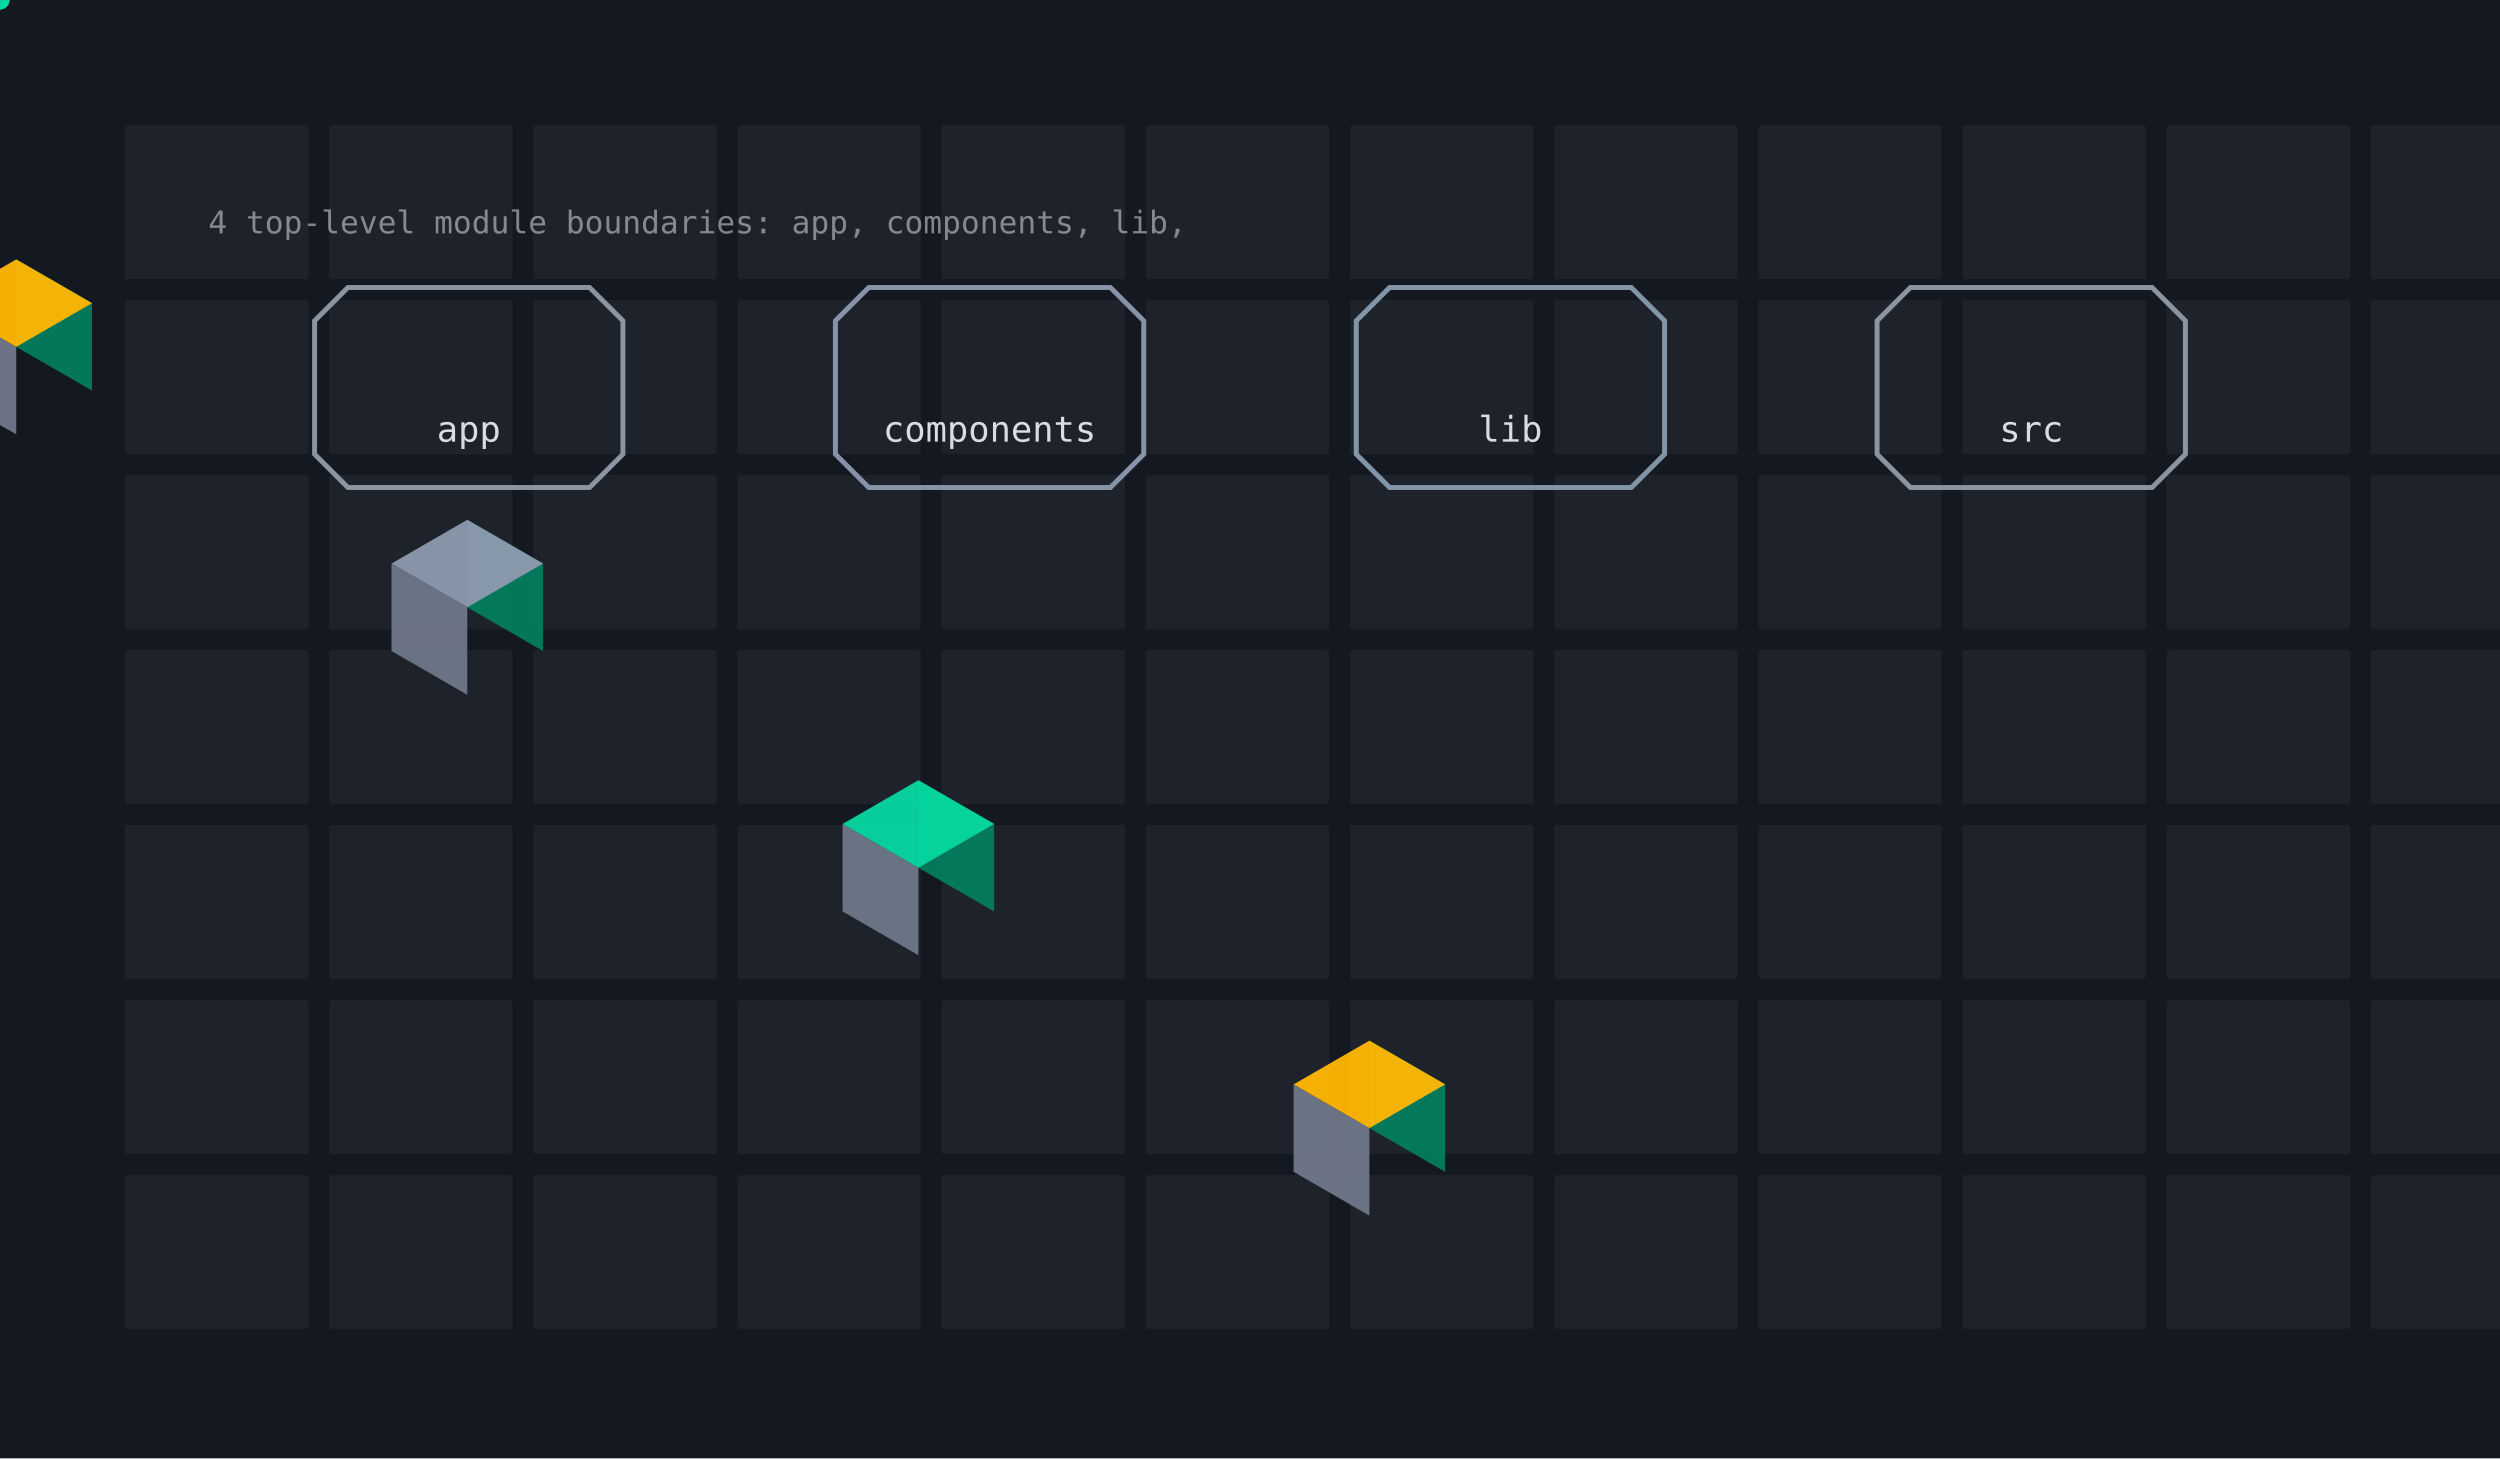
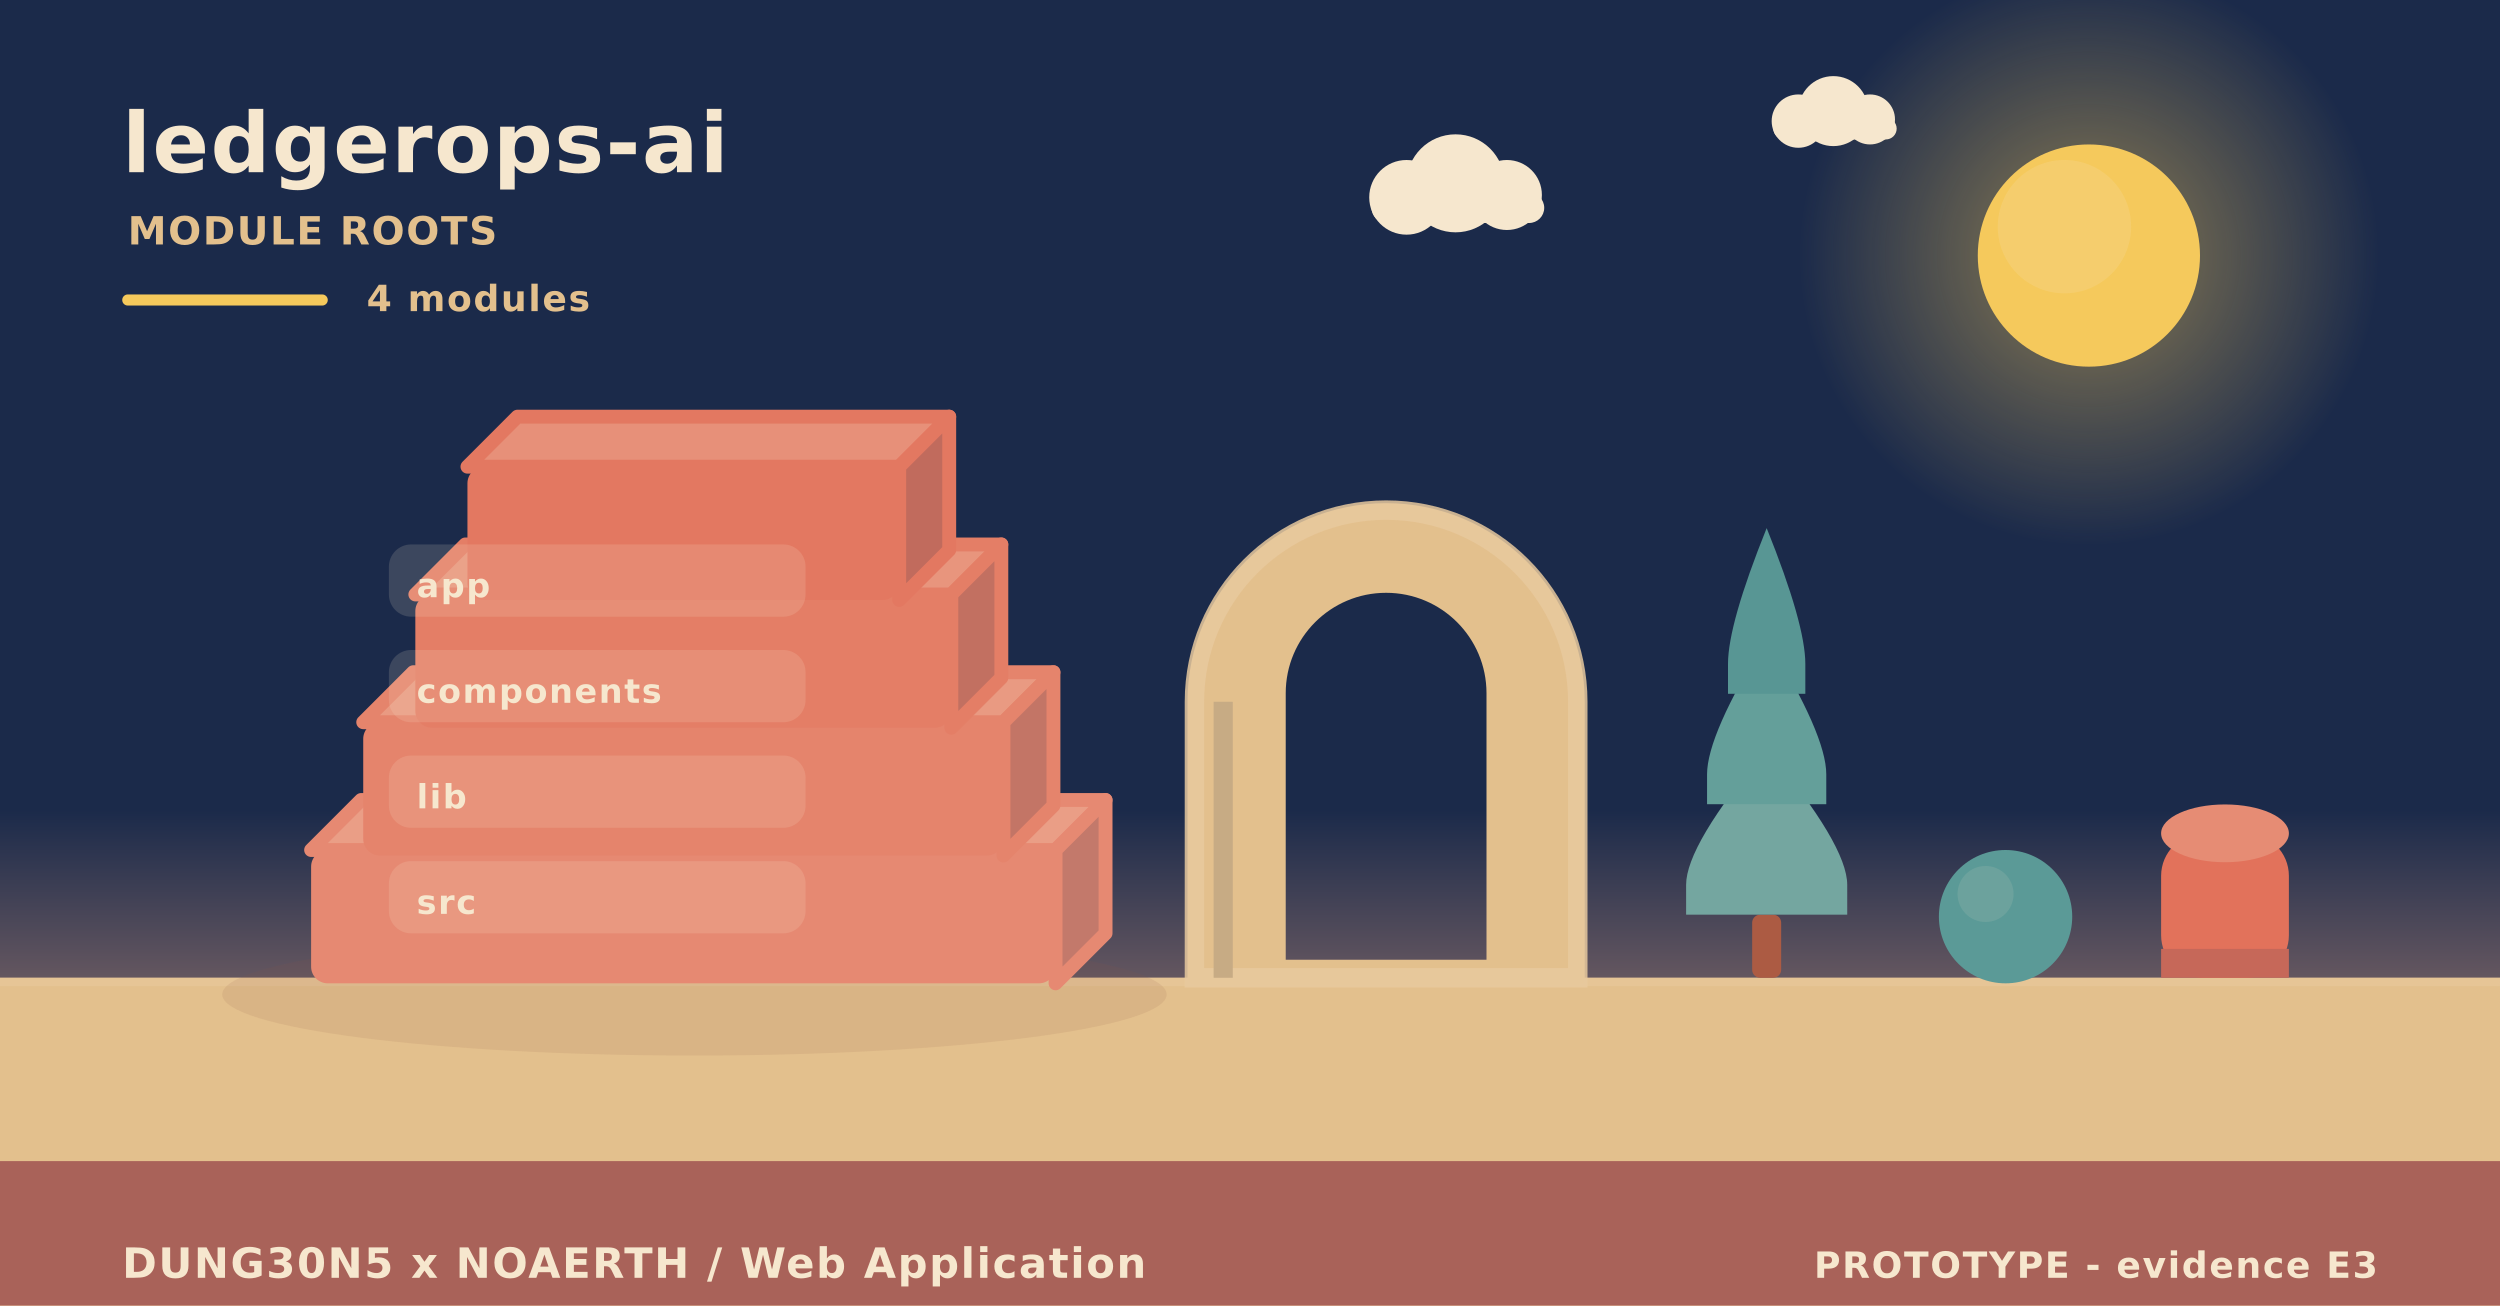
- <svg xmlns="http://www.w3.org/2000/svg" viewBox="0 0 1200 700" width="1200" height="700" role="img" aria-label="ledgerops-ai architecture">
-   <rect width="1200" height="700" fill="#141821" />
-   <defs>
-     <linearGradient id="ga" x1="0" y1="0" x2="1" y2="1">
-       <stop offset="0%" stop-color="#ffb703" />
-       <stop offset="100%" stop-color="#8d99ae" />
-     </linearGradient>
-   </defs>
-   <rect x="60.00" y="60.00" width="88.00" height="74.00" rx="1.20" fill="#eef1f6" opacity="0.05" />
-   <rect x="158.00" y="60.00" width="88.00" height="74.00" rx="1.20" fill="#eef1f6" opacity="0.05" />
-   <rect x="256.00" y="60.00" width="88.00" height="74.00" rx="1.20" fill="#eef1f6" opacity="0.05" />
-   <rect x="354.00" y="60.00" width="88.00" height="74.00" rx="1.20" fill="#eef1f6" opacity="0.05" />
-   <rect x="452.00" y="60.00" width="88.00" height="74.00" rx="1.20" fill="#eef1f6" opacity="0.05" />
-   <rect x="550.00" y="60.00" width="88.00" height="74.00" rx="1.20" fill="#eef1f6" opacity="0.05" />
-   <rect x="648.00" y="60.00" width="88.00" height="74.00" rx="1.20" fill="#eef1f6" opacity="0.05" />
-   <rect x="746.00" y="60.00" width="88.00" height="74.00" rx="1.20" fill="#eef1f6" opacity="0.05" />
-   <rect x="844.00" y="60.00" width="88.00" height="74.00" rx="1.20" fill="#eef1f6" opacity="0.05" />
-   <rect x="942.00" y="60.00" width="88.00" height="74.00" rx="1.20" fill="#eef1f6" opacity="0.05" />
-   <rect x="1040.00" y="60.00" width="88.00" height="74.00" rx="1.20" fill="#eef1f6" opacity="0.05" />
-   <rect x="1138.00" y="60.00" width="88.00" height="74.00" rx="1.20" fill="#eef1f6" opacity="0.05" />
-   <rect x="60.00" y="144.00" width="88.00" height="74.00" rx="1.20" fill="#eef1f6" opacity="0.05" />
-   <rect x="158.00" y="144.00" width="88.00" height="74.00" rx="1.20" fill="#eef1f6" opacity="0.05" />
-   <rect x="256.00" y="144.00" width="88.00" height="74.00" rx="1.20" fill="#eef1f6" opacity="0.05" />
-   <rect x="354.00" y="144.00" width="88.00" height="74.00" rx="1.20" fill="#eef1f6" opacity="0.05" />
-   <rect x="452.00" y="144.00" width="88.00" height="74.00" rx="1.20" fill="#eef1f6" opacity="0.05" />
-   <rect x="550.00" y="144.00" width="88.00" height="74.00" rx="1.20" fill="#eef1f6" opacity="0.05" />
-   <rect x="648.00" y="144.00" width="88.00" height="74.00" rx="1.20" fill="#eef1f6" opacity="0.05" />
-   <rect x="746.00" y="144.00" width="88.00" height="74.00" rx="1.20" fill="#eef1f6" opacity="0.05" />
-   <rect x="844.00" y="144.00" width="88.00" height="74.00" rx="1.20" fill="#eef1f6" opacity="0.05" />
-   <rect x="942.00" y="144.00" width="88.00" height="74.00" rx="1.20" fill="#eef1f6" opacity="0.05" />
-   <rect x="1040.00" y="144.00" width="88.00" height="74.00" rx="1.20" fill="#eef1f6" opacity="0.05" />
-   <rect x="1138.00" y="144.00" width="88.00" height="74.00" rx="1.20" fill="#eef1f6" opacity="0.05" />
-   <rect x="60.00" y="228.00" width="88.00" height="74.00" rx="1.20" fill="#eef1f6" opacity="0.05" />
-   <rect x="158.00" y="228.00" width="88.00" height="74.00" rx="1.20" fill="#eef1f6" opacity="0.05" />
-   <rect x="256.00" y="228.00" width="88.00" height="74.00" rx="1.20" fill="#eef1f6" opacity="0.05" />
-   <rect x="354.00" y="228.00" width="88.00" height="74.00" rx="1.20" fill="#eef1f6" opacity="0.05" />
-   <rect x="452.00" y="228.00" width="88.00" height="74.00" rx="1.20" fill="#eef1f6" opacity="0.05" />
-   <rect x="550.00" y="228.00" width="88.00" height="74.00" rx="1.20" fill="#eef1f6" opacity="0.05" />
-   <rect x="648.00" y="228.00" width="88.00" height="74.00" rx="1.20" fill="#eef1f6" opacity="0.05" />
-   <rect x="746.00" y="228.00" width="88.00" height="74.00" rx="1.20" fill="#eef1f6" opacity="0.05" />
-   <rect x="844.00" y="228.00" width="88.00" height="74.00" rx="1.20" fill="#eef1f6" opacity="0.05" />
-   <rect x="942.00" y="228.00" width="88.00" height="74.00" rx="1.20" fill="#eef1f6" opacity="0.05" />
-   <rect x="1040.00" y="228.00" width="88.00" height="74.00" rx="1.20" fill="#eef1f6" opacity="0.05" />
-   <rect x="1138.00" y="228.00" width="88.00" height="74.00" rx="1.20" fill="#eef1f6" opacity="0.05" />
-   <rect x="60.00" y="312.00" width="88.00" height="74.00" rx="1.20" fill="#eef1f6" opacity="0.05" />
-   <rect x="158.00" y="312.00" width="88.00" height="74.00" rx="1.20" fill="#eef1f6" opacity="0.05" />
-   <rect x="256.00" y="312.00" width="88.00" height="74.00" rx="1.20" fill="#eef1f6" opacity="0.05" />
-   <rect x="354.00" y="312.00" width="88.00" height="74.00" rx="1.20" fill="#eef1f6" opacity="0.05" />
-   <rect x="452.00" y="312.00" width="88.00" height="74.00" rx="1.20" fill="#eef1f6" opacity="0.05" />
-   <rect x="550.00" y="312.00" width="88.00" height="74.00" rx="1.20" fill="#eef1f6" opacity="0.05" />
-   <rect x="648.00" y="312.00" width="88.00" height="74.00" rx="1.20" fill="#eef1f6" opacity="0.05" />
-   <rect x="746.00" y="312.00" width="88.00" height="74.00" rx="1.20" fill="#eef1f6" opacity="0.05" />
-   <rect x="844.00" y="312.00" width="88.00" height="74.00" rx="1.20" fill="#eef1f6" opacity="0.05" />
-   <rect x="942.00" y="312.00" width="88.00" height="74.00" rx="1.20" fill="#eef1f6" opacity="0.05" />
-   <rect x="1040.00" y="312.00" width="88.00" height="74.00" rx="1.20" fill="#eef1f6" opacity="0.05" />
-   <rect x="1138.00" y="312.00" width="88.00" height="74.00" rx="1.20" fill="#eef1f6" opacity="0.05" />
-   <rect x="60.00" y="396.00" width="88.00" height="74.00" rx="1.20" fill="#eef1f6" opacity="0.05" />
-   <rect x="158.00" y="396.00" width="88.00" height="74.00" rx="1.20" fill="#eef1f6" opacity="0.05" />
-   <rect x="256.00" y="396.00" width="88.00" height="74.00" rx="1.20" fill="#eef1f6" opacity="0.05" />
-   <rect x="354.00" y="396.00" width="88.00" height="74.00" rx="1.20" fill="#eef1f6" opacity="0.05" />
-   <rect x="452.00" y="396.00" width="88.00" height="74.00" rx="1.20" fill="#eef1f6" opacity="0.05" />
-   <rect x="550.00" y="396.00" width="88.00" height="74.00" rx="1.20" fill="#eef1f6" opacity="0.05" />
-   <rect x="648.00" y="396.00" width="88.00" height="74.00" rx="1.20" fill="#eef1f6" opacity="0.05" />
-   <rect x="746.00" y="396.00" width="88.00" height="74.00" rx="1.20" fill="#eef1f6" opacity="0.05" />
-   <rect x="844.00" y="396.00" width="88.00" height="74.00" rx="1.20" fill="#eef1f6" opacity="0.05" />
-   <rect x="942.00" y="396.00" width="88.00" height="74.00" rx="1.20" fill="#eef1f6" opacity="0.05" />
-   <rect x="1040.00" y="396.00" width="88.00" height="74.00" rx="1.20" fill="#eef1f6" opacity="0.05" />
-   <rect x="1138.00" y="396.00" width="88.00" height="74.00" rx="1.20" fill="#eef1f6" opacity="0.05" />
-   <rect x="60.00" y="480.00" width="88.00" height="74.00" rx="1.20" fill="#eef1f6" opacity="0.05" />
-   <rect x="158.00" y="480.00" width="88.00" height="74.00" rx="1.20" fill="#eef1f6" opacity="0.05" />
-   <rect x="256.00" y="480.00" width="88.00" height="74.00" rx="1.20" fill="#eef1f6" opacity="0.05" />
-   <rect x="354.00" y="480.00" width="88.00" height="74.00" rx="1.20" fill="#eef1f6" opacity="0.05" />
-   <rect x="452.00" y="480.00" width="88.00" height="74.00" rx="1.20" fill="#eef1f6" opacity="0.05" />
-   <rect x="550.00" y="480.00" width="88.00" height="74.00" rx="1.20" fill="#eef1f6" opacity="0.05" />
-   <rect x="648.00" y="480.00" width="88.00" height="74.00" rx="1.20" fill="#eef1f6" opacity="0.05" />
-   <rect x="746.00" y="480.00" width="88.00" height="74.00" rx="1.20" fill="#eef1f6" opacity="0.05" />
-   <rect x="844.00" y="480.00" width="88.00" height="74.00" rx="1.20" fill="#eef1f6" opacity="0.05" />
-   <rect x="942.00" y="480.00" width="88.00" height="74.00" rx="1.20" fill="#eef1f6" opacity="0.05" />
-   <rect x="1040.00" y="480.00" width="88.00" height="74.00" rx="1.20" fill="#eef1f6" opacity="0.05" />
-   <rect x="1138.00" y="480.00" width="88.00" height="74.00" rx="1.20" fill="#eef1f6" opacity="0.05" />
-   <rect x="60.00" y="564.00" width="88.00" height="74.00" rx="1.20" fill="#eef1f6" opacity="0.05" />
-   <rect x="158.00" y="564.00" width="88.00" height="74.00" rx="1.20" fill="#eef1f6" opacity="0.05" />
-   <rect x="256.00" y="564.00" width="88.00" height="74.00" rx="1.20" fill="#eef1f6" opacity="0.05" />
-   <rect x="354.00" y="564.00" width="88.00" height="74.00" rx="1.20" fill="#eef1f6" opacity="0.05" />
-   <rect x="452.00" y="564.00" width="88.00" height="74.00" rx="1.20" fill="#eef1f6" opacity="0.05" />
-   <rect x="550.00" y="564.00" width="88.00" height="74.00" rx="1.20" fill="#eef1f6" opacity="0.05" />
-   <rect x="648.00" y="564.00" width="88.00" height="74.00" rx="1.20" fill="#eef1f6" opacity="0.05" />
-   <rect x="746.00" y="564.00" width="88.00" height="74.00" rx="1.20" fill="#eef1f6" opacity="0.05" />
-   <rect x="844.00" y="564.00" width="88.00" height="74.00" rx="1.20" fill="#eef1f6" opacity="0.05" />
-   <rect x="942.00" y="564.00" width="88.00" height="74.00" rx="1.20" fill="#eef1f6" opacity="0.05" />
-   <rect x="1040.00" y="564.00" width="88.00" height="74.00" rx="1.20" fill="#eef1f6" opacity="0.05" />
-   <rect x="1138.00" y="564.00" width="88.00" height="74.00" rx="1.20" fill="#eef1f6" opacity="0.05" />
-   <path d="M167.00,138.00 H283.00 L299.00,154.00 V218.00 L283.00,234.00 H167.00 L151.00,218.00 V154.00 Z" fill="none" stroke="rgba(255,183,3,0.550)" stroke-width="1.80" opacity="0.90" />
-   <polygon points="7.79,166.50 44.17,187.50 44.17,145.50 7.79,124.50" fill="#037c5d" opacity="0.95" />
-   <polygon points="-28.58,187.50 7.79,208.50 7.79,166.50 -28.58,145.50" fill="#6e7788" opacity="0.95" />
-   <polygon points="7.79,124.50 44.17,145.50 7.79,166.50 -28.58,145.50" fill="#ffb703" opacity="0.95" />
-   <text x="225" y="212" font-family="ui-monospace,Menlo,monospace" font-size="17" fill="rgba(238,241,246,0.900)" text-anchor="middle">app</text>
+ <svg xmlns="http://www.w3.org/2000/svg" width="900" height="470" viewBox="0 0 900 470" role="img" aria-label="ledgerops-ai - how it is built">
+   <linearGradient id="skya" x1="0" y1="0" x2="0" y2="1">
+     <stop offset="0" stop-color="#1b2a4a" />
+     <stop offset="0.62" stop-color="#1b2a4a" />
+     <stop offset="1" stop-color="#f3ad8a" />
+   </linearGradient>
+   <rect width="900" height="470" fill="url(#skya)" />
+   <radialGradient id="suna">
+     <stop offset="0.35" stop-color="#f5c95c" stop-opacity="0.34" />
+     <stop offset="1" stop-color="#f5c95c" stop-opacity="0" />
+   </radialGradient>
+   <circle cx="752" cy="92" r="104" fill="url(#suna)" />
+   <circle cx="752" cy="92" r="40" fill="#f5c95c" />
+   <circle cx="743.2" cy="81.6" r="24" fill="#f5d27e" opacity="0.5" />
  <g>
-     <path d="M167.00,138.00 H283.00 L299.00,154.00 V218.00 L283.00,234.00 H167.00 L151.00,218.00 V154.00 Z" fill="none" stroke="#8d99ae" stroke-width="2.40" opacity="0.90" />
-     <animate attributeName="opacity" values="0.25;1.0;0.25" dur="21.4s" begin="0.0s" repeatCount="indefinite" />
+     <circle cx="524" cy="66" r="17.64" fill="#f6e7ce" />
+     <circle cx="506.36" cy="71.04" r="13.44" fill="#f6e7ce" />
+     <circle cx="542.48" cy="70.2" r="12.6" fill="#f6e7ce" />
+     <rect x="493.76" y="69.36" width="62.16" height="10.92" rx="5.46" fill="#f6e7ce" />
+     <animateTransform attributeName="transform" type="translate" values="0 0;24 0;0 0" dur="36s" begin="0s" repeatCount="indefinite" />
  </g>
-   <g opacity="0.9">
-     <circle cx="0.00" cy="0.00" r="4.50" fill="#06d6a0" opacity="1.00" />
-     <animateTransform attributeName="transform" type="translate" values="225.00,184.00 475.00,184.00" dur="7.133s" begin="0.0s" repeatCount="indefinite" />
-     <animateTransform attributeName="transform" type="translate" values="475.00,184.00 225.00,184.00" dur="7.133s" begin="3.567s" repeatCount="indefinite" />
+   <g>
+     <circle cx="660" cy="40" r="12.6" fill="#f6e7ce" />
+     <circle cx="647.4" cy="43.6" r="9.6" fill="#f6e7ce" />
+     <circle cx="673.2" cy="43" r="9" fill="#f6e7ce" />
+     <rect x="638.4" y="42.4" width="44.4" height="7.8" rx="3.9" fill="#f6e7ce" />
+     <animateTransform attributeName="transform" type="translate" values="0 0;-18 0;0 0" dur="46s" begin="3s" repeatCount="indefinite" />
  </g>
-   <path d="M417.00,138.00 H533.00 L549.00,154.00 V218.00 L533.00,234.00 H417.00 L401.00,218.00 V154.00 Z" fill="none" stroke="rgba(141,153,174,0.550)" stroke-width="1.80" opacity="0.90" />
-   <polygon points="224.30,291.50 260.67,312.50 260.67,270.50 224.30,249.50" fill="#037c5d" opacity="0.95" />
-   <polygon points="187.93,312.50 224.30,333.50 224.30,291.50 187.93,270.50" fill="#6e7788" opacity="0.95" />
-   <polygon points="224.30,249.50 260.67,270.50 224.30,291.50 187.93,270.50" fill="#8d99ae" opacity="0.95" />
-   <text x="475" y="212" font-family="ui-monospace,Menlo,monospace" font-size="17" fill="rgba(238,241,246,0.900)" text-anchor="middle">components</text>
+   <rect x="0" y="352" width="900" height="118" fill="#e3c08d" />
+   <rect x="0" y="352" width="900" height="3" fill="#e6c596" />
+   <text x="44" y="62" font-family="Verdana,DejaVu Sans,sans-serif" font-size="30" font-weight="700" letter-spacing="0.6" fill="#f6e7ce" text-anchor="start">ledgerops-ai</text>
+   <text x="46" y="88" font-family="Verdana,DejaVu Sans,sans-serif" font-size="14" font-weight="700" letter-spacing="0.6" fill="#e3c08d" text-anchor="start">MODULE ROOTS</text>
+   <rect x="44" y="106" width="74" height="4" rx="2" fill="#f5c95c" />
+   <text x="132" y="112" font-family="Verdana,DejaVu Sans,sans-serif" font-size="13" font-weight="700" letter-spacing="0.6" fill="#e3c08d" text-anchor="start">4 modules</text>
+   <ellipse cx="250" cy="358" rx="170" ry="22" fill="rgba(138,90,68,0.11)" />
+   <path d="M112,306 L380,306 L398,288 L130,288 Z" fill="#ea9e86" stroke="#e68972" stroke-width="5" stroke-linejoin="round" />
+   <path d="M380,306 L398,288 L398,336 L380,354 Z" fill="#c3796b" stroke="#e68972" stroke-width="5" stroke-linejoin="round" />
+   <rect x="112" y="306" width="268" height="48" rx="6" fill="#e68972" />
+   <path d="M130.76,260 L361.24,260 L379.24,242 L148.76,242 Z" fill="#e99a82" stroke="#e5846c" stroke-width="5" stroke-linejoin="round" />
+   <path d="M361.24,260 L379.24,242 L379.24,290 L361.24,308 Z" fill="#c37566" stroke="#e5846c" stroke-width="5" stroke-linejoin="round" />
+   <rect x="130.76" y="260" width="230.48" height="48" rx="6" fill="#e5846c" />
+   <path d="M149.52,214 L342.48,214 L360.48,196 L167.52,196 Z" fill="#e8957d" stroke="#e47e66" stroke-width="5" stroke-linejoin="round" />
+   <path d="M342.48,214 L360.48,196 L360.48,244 L342.48,262 Z" fill="#c27061" stroke="#e47e66" stroke-width="5" stroke-linejoin="round" />
+   <rect x="149.52" y="214" width="192.96" height="48" rx="6" fill="#e47e66" />
+   <path d="M168.28,168 L323.72,168 L341.72,150 L186.28,150 Z" fill="#e79079" stroke="#e37861" stroke-width="5" stroke-linejoin="round" />
+   <path d="M323.72,168 L341.72,150 L341.72,198 L323.72,216 Z" fill="#c16b5d" stroke="#e37861" stroke-width="5" stroke-linejoin="round" />
+   <rect x="168.28" y="168" width="155.44" height="48" rx="6" fill="#e37861" />
+   <rect x="140" y="196" width="150" height="26" rx="8" fill="rgba(246,231,206,0.16)" opacity="0.94" />
  <g>
-     <path d="M417.00,138.00 H533.00 L549.00,154.00 V218.00 L533.00,234.00 H417.00 L401.00,218.00 V154.00 Z" fill="none" stroke="#8d99ae" stroke-width="2.40" opacity="0.90" />
-     <animate attributeName="opacity" values="0.25;1.0;0.25" dur="21.4s" begin="0.45s" repeatCount="indefinite" />
+     <text x="150" y="215" font-family="Verdana,DejaVu Sans,sans-serif" font-size="12" font-weight="700" letter-spacing="0.6" fill="#f6e7ce" text-anchor="start">app</text>
+     <animateTransform attributeName="transform" type="translate" values="0 10;0 0" dur="0.7s" begin="0.3s" fill="freeze" />
  </g>
-   <g opacity="0.9">
-     <circle cx="0.00" cy="0.00" r="4.50" fill="#06d6a0" opacity="1.00" />
-     <animateTransform attributeName="transform" type="translate" values="475.00,184.00 725.00,184.00" dur="7.133s" begin="0.3s" repeatCount="indefinite" />
-     <animateTransform attributeName="transform" type="translate" values="725.00,184.00 475.00,184.00" dur="7.133s" begin="3.867s" repeatCount="indefinite" />
+   <rect x="140" y="234" width="150" height="26" rx="8" fill="rgba(246,231,206,0.16)" opacity="0.94" />
+   <g>
+     <text x="150" y="253" font-family="Verdana,DejaVu Sans,sans-serif" font-size="12" font-weight="700" letter-spacing="0.6" fill="#f6e7ce" text-anchor="start">components</text>
+     <animateTransform attributeName="transform" type="translate" values="0 10;0 0" dur="0.7s" begin="0.5s" fill="freeze" />
  </g>
-   <path d="M667.00,138.00 H783.00 L799.00,154.00 V218.00 L783.00,234.00 H667.00 L651.00,218.00 V154.00 Z" fill="none" stroke="rgba(6,214,160,0.550)" stroke-width="1.80" opacity="0.90" />
-   <polygon points="440.81,416.50 477.18,437.50 477.18,395.50 440.81,374.50" fill="#037c5d" opacity="0.95" />
-   <polygon points="404.43,437.50 440.81,458.50 440.81,416.50 404.43,395.50" fill="#6e7788" opacity="0.95" />
-   <polygon points="440.81,374.50 477.18,395.50 440.81,416.50 404.43,395.50" fill="#06d6a0" opacity="0.95" />
-   <text x="725" y="212" font-family="ui-monospace,Menlo,monospace" font-size="17" fill="rgba(238,241,246,0.900)" text-anchor="middle">lib</text>
+   <rect x="140" y="272" width="150" height="26" rx="8" fill="rgba(246,231,206,0.16)" opacity="0.94" />
  <g>
-     <path d="M667.00,138.00 H783.00 L799.00,154.00 V218.00 L783.00,234.00 H667.00 L651.00,218.00 V154.00 Z" fill="none" stroke="#8d99ae" stroke-width="2.40" opacity="0.90" />
-     <animate attributeName="opacity" values="0.25;1.0;0.25" dur="21.4s" begin="0.9s" repeatCount="indefinite" />
+     <text x="150" y="291" font-family="Verdana,DejaVu Sans,sans-serif" font-size="12" font-weight="700" letter-spacing="0.6" fill="#f6e7ce" text-anchor="start">lib</text>
+     <animateTransform attributeName="transform" type="translate" values="0 10;0 0" dur="0.7s" begin="0.7s" fill="freeze" />
  </g>
-   <g opacity="0.9">
-     <circle cx="0.00" cy="0.00" r="4.50" fill="#06d6a0" opacity="1.00" />
-     <animateTransform attributeName="transform" type="translate" values="725.00,184.00 975.00,184.00" dur="7.133s" begin="0.6s" repeatCount="indefinite" />
-     <animateTransform attributeName="transform" type="translate" values="975.00,184.00 725.00,184.00" dur="7.133s" begin="4.167s" repeatCount="indefinite" />
+   <rect x="140" y="310" width="150" height="26" rx="8" fill="rgba(246,231,206,0.16)" opacity="0.94" />
+   <g>
+     <text x="150" y="329" font-family="Verdana,DejaVu Sans,sans-serif" font-size="12" font-weight="700" letter-spacing="0.6" fill="#f6e7ce" text-anchor="start">src</text>
+     <animateTransform attributeName="transform" type="translate" values="0 10;0 0" dur="0.7s" begin="0.9s" fill="freeze" />
  </g>
-   <path d="M917.00,138.00 H1033.00 L1049.00,154.00 V218.00 L1033.00,234.00 H917.00 L901.00,218.00 V154.00 Z" fill="none" stroke="rgba(255,183,3,0.550)" stroke-width="1.80" opacity="0.90" />
-   <polygon points="657.31,541.50 693.69,562.50 693.69,520.50 657.31,499.50" fill="#037c5d" opacity="0.95" />
-   <polygon points="620.94,562.50 657.31,583.50 657.31,541.50 620.94,520.50" fill="#6e7788" opacity="0.95" />
-   <polygon points="657.31,499.50 693.69,520.50 657.31,541.50 620.94,520.50" fill="#ffb703" opacity="0.95" />
-   <text x="975" y="212" font-family="ui-monospace,Menlo,monospace" font-size="17" fill="rgba(238,241,246,0.900)" text-anchor="middle">src</text>
-   <g>
-     <path d="M917.00,138.00 H1033.00 L1049.00,154.00 V218.00 L1033.00,234.00 H917.00 L901.00,218.00 V154.00 Z" fill="none" stroke="#8d99ae" stroke-width="2.40" opacity="0.90" />
-     <animate attributeName="opacity" values="0.25;1.0;0.25" dur="21.4s" begin="1.35s" repeatCount="indefinite" />
-   </g>
-   <g opacity="0.9">
-     <circle cx="0.00" cy="0.00" r="4.50" fill="#06d6a0" opacity="1.00" />
-     <animateTransform attributeName="transform" type="translate" values="975.00,184.00 975.00,184.00" dur="7.133s" begin="0.9s" repeatCount="indefinite" />
-     <animateTransform attributeName="transform" type="translate" values="975.00,184.00 975.00,184.00" dur="7.133s" begin="4.467s" repeatCount="indefinite" />
-   </g>
-   <text x="100" y="112" font-family="ui-monospace,Menlo,monospace" font-size="15" fill="rgba(238,241,246,0.500)">4 top-level module boundaries: app, components, lib,</text>
+   <path d="M430,352 L430,252.64 A69,69 0 0 1 568,252.64 L568,352 Z M460.36,348 L460.36,249.55 A38.64,38.64 0 0 1 537.64,249.55 L537.64,348 Z" fill="#e3c08d" fill-rule="evenodd" stroke="#e3c08d" stroke-width="5" stroke-linejoin="round" />
+   <path d="M430,352 L430,252.64 A69,69 0 0 1 568,252.64 L568,352 Z" fill="none" stroke="#e8c99d" stroke-width="7" stroke-linecap="round" opacity="0.85" />
+   <rect x="436.9" y="252.64" width="6.9" height="99.36" fill="#c7ab84" />
+   <rect x="630.78" y="329.28" width="10.44" height="22.72" rx="2.9" fill="#ac5b43" />
+   <path d="M636,269.64 Q607,304.23 607,318.54 Q607,329.28 607,329.28 L665,329.28 Q665,329.28 665,318.54 Q665,304.23 636,269.64 Z" fill="#74a6a0" />
+   <path d="M636,229.88 Q614.54,264.47 614.54,278.78 Q614.54,289.52 614.54,289.52 L657.46,289.52 Q657.46,289.52 657.46,278.78 Q657.46,264.47 636,229.88 Z" fill="#649f9a" />
+   <path d="M636,190.12 Q622.08,224.71 622.08,239.02 Q622.08,249.76 622.08,249.76 L649.92,249.76 Q649.92,249.76 649.92,239.02 Q649.92,224.71 636,190.12 Z" fill="#589694" />
+   <circle cx="722" cy="330" r="24" fill="#5b9a97" />
+   <circle cx="714.8" cy="321.84" r="10.08" fill="#7aa9a2" opacity="0.55" />
+   <rect x="778" y="300" width="46" height="52" rx="15.33" fill="#e2725b" />
+   <ellipse cx="801" cy="300" rx="23" ry="10.4" fill="#e68c74" />
+   <rect x="778" y="341.6" width="46" height="10.4" fill="#c66859" />
+   <rect x="0" y="418" width="900" height="52" rx="0" fill="#a65c56" opacity="0.94" />
+   <text x="44" y="460" font-family="Verdana,DejaVu Sans,sans-serif" font-size="15" font-weight="700" letter-spacing="0.6" fill="#f6e7ce" text-anchor="start">DUNG30N5 x NOAERTH  /  Web Application</text>
+   <text x="856" y="460" font-family="Verdana,DejaVu Sans,sans-serif" font-size="13" font-weight="700" letter-spacing="0.6" fill="#f6e7ce" text-anchor="end">PROTOTYPE  -  evidence E3</text>
</svg>
